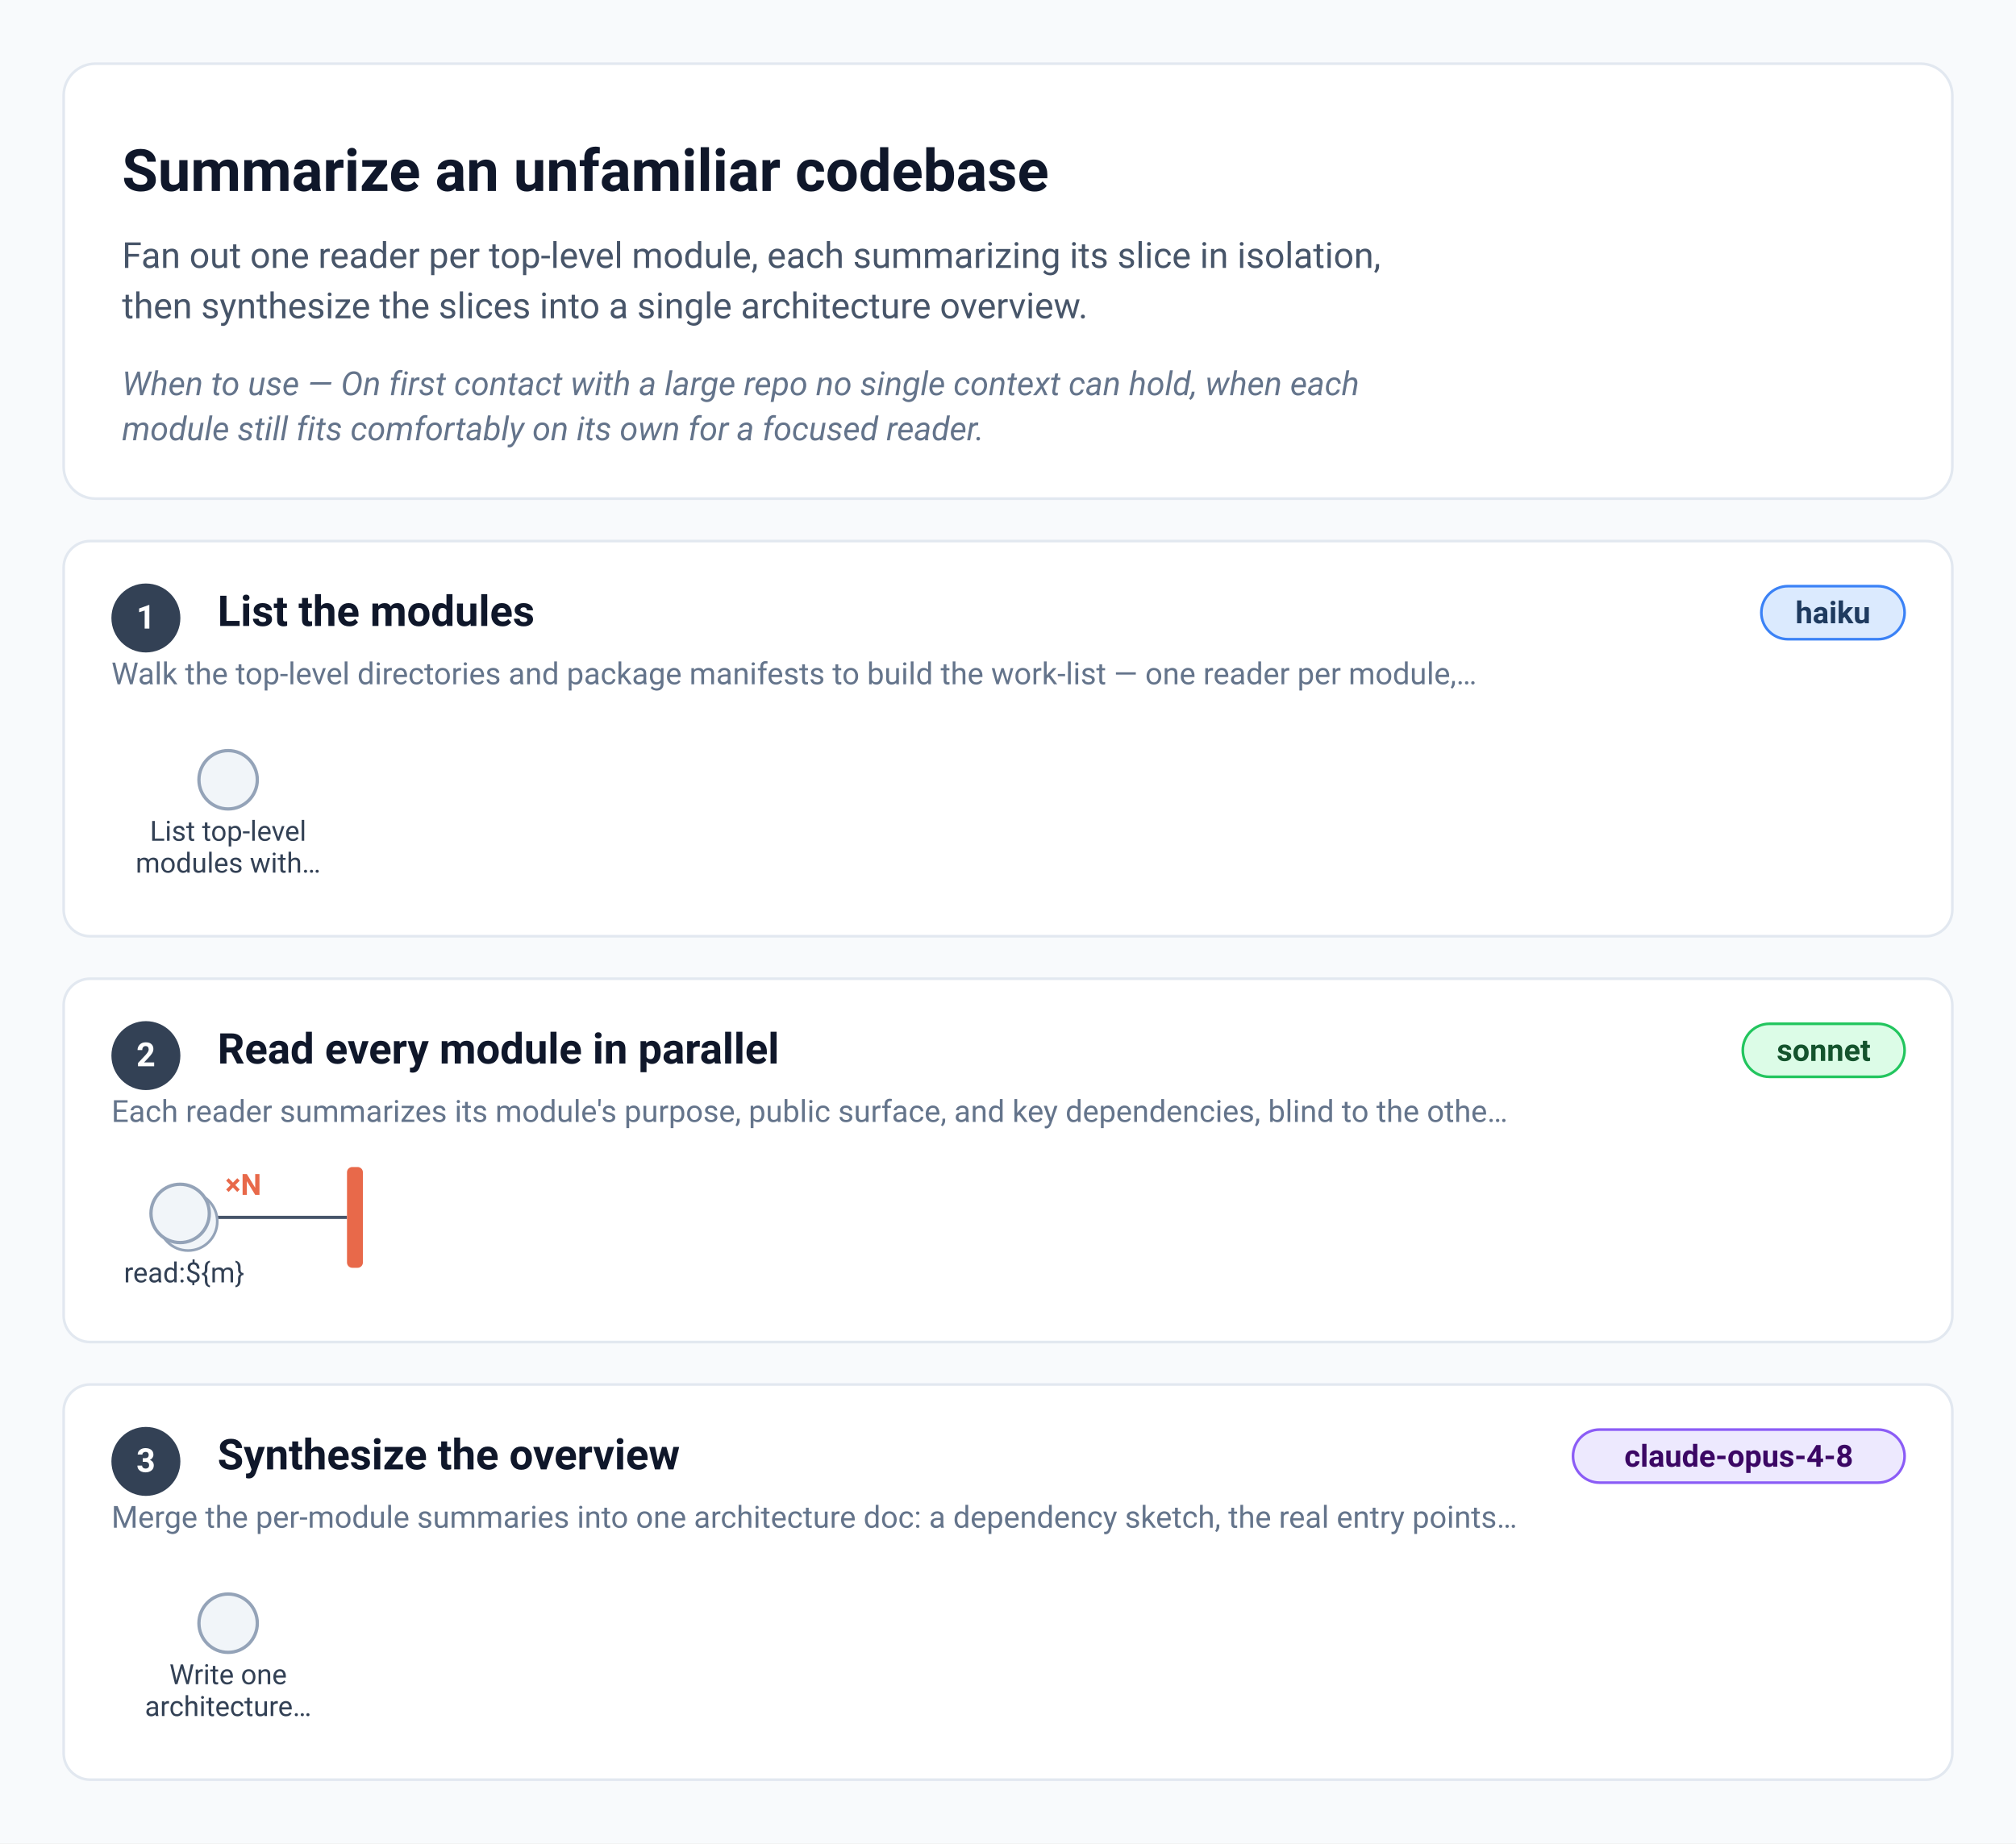
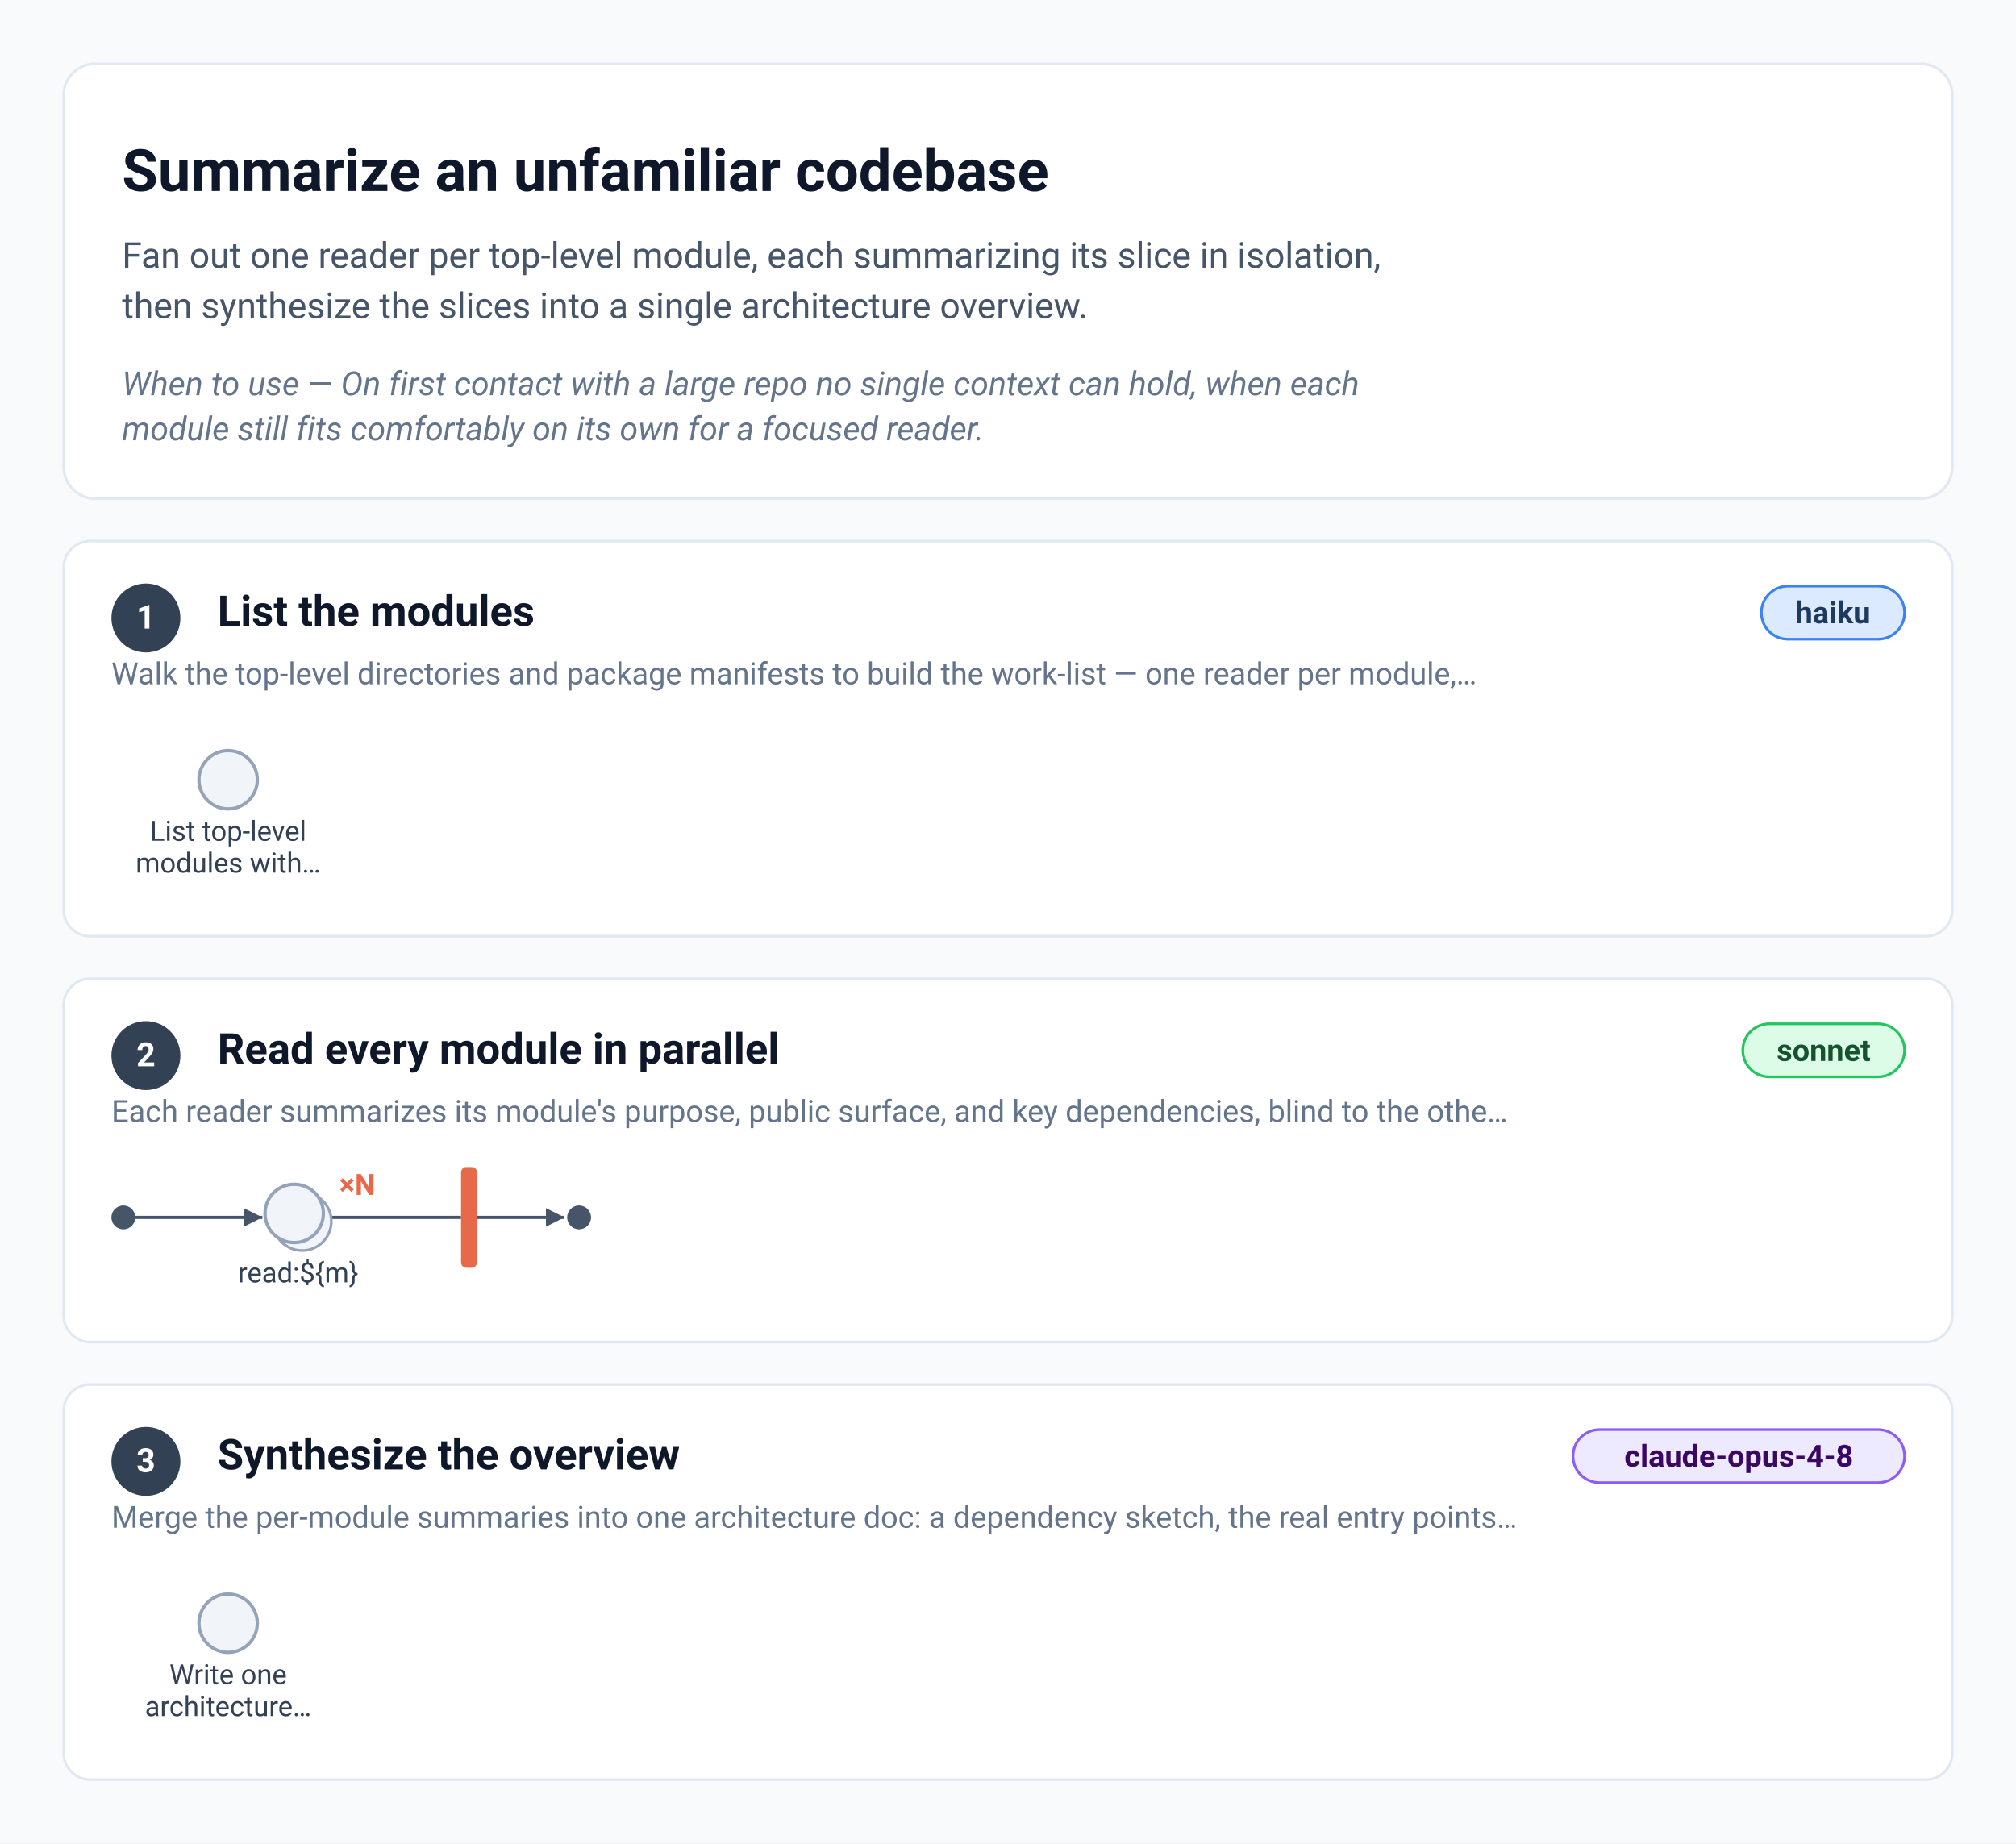
<svg xmlns="http://www.w3.org/2000/svg" width="760" height="695" viewBox="0 0 760 695" font-family="-apple-system, BlinkMacSystemFont, 'Segoe UI', Roboto, Helvetica, Arial, sans-serif">
  <rect width="760" height="695" fill="#f8fafc" />
  <g transform="translate(0 24)">
    <g class="header-card">
      <rect x="24" y="0" width="712" height="164" rx="12" fill="#ffffff" stroke="#e2e8f0" stroke-width="1" />
      <text x="46" y="48" font-size="22" fill="#0f172a" font-weight="700">Summarize an unfamiliar codebase</text>
      <text x="46" y="77" font-size="13.5" fill="#475569">Fan out one reader per top-level module, each summarizing its slice in isolation,</text>
      <text x="46" y="96" font-size="13.5" fill="#475569">then synthesize the slices into a single architecture overview.</text>
      <text x="46" y="125" font-size="12.5" fill="#64748b" font-style="italic">When to use — On first contact with a large repo no single context can hold, when each</text>
      <text x="46" y="142" font-size="12.5" fill="#64748b" font-style="italic">module still fits comfortably on its own for a focused reader.</text>
    </g>
  </g>
  <g transform="translate(0 204)">
    <g class="graph-band">
      <rect x="24" y="0" width="712" height="149" rx="10" fill="#ffffff" stroke="#e2e8f0" stroke-width="1" />
      <circle cx="55" cy="29" r="13" fill="#334155" />
      <text x="55" y="33" font-size="12.5" fill="#ffffff" font-weight="700" text-anchor="middle">1</text>
      <text x="82" y="32" font-size="16" fill="#0f172a" font-weight="700">List the modules</text>
      <rect x="664" y="17" width="54" height="20" rx="10" fill="#dbeafe" stroke="#3b82f6" stroke-width="1" />
      <text x="691" y="31" font-size="11.5" fill="#1e3a5f" font-weight="600" text-anchor="middle">haiku</text>
      <text x="42" y="54" font-size="11.5" fill="#64748b">Walk the top-level directories and package manifests to build the work-list — one reader per module,…</text>
      <g class="agent-node">
        <circle cx="86" cy="90" r="11" fill="#f1f5f9" stroke="#94a3b8" stroke-width="1.25" />
        <text x="86" y="113" font-size="10.5" fill="#334155" text-anchor="middle">List top-level</text>
        <text x="86" y="125" font-size="10.5" fill="#334155" text-anchor="middle">modules with…</text>
      </g>
    </g>
  </g>
  <g transform="translate(0 369)">
    <g class="graph-band">
      <rect x="24" y="0" width="712" height="137" rx="10" fill="#ffffff" stroke="#e2e8f0" stroke-width="1" />
      <circle cx="55" cy="29" r="13" fill="#334155" />
      <text x="55" y="33" font-size="12.5" fill="#ffffff" font-weight="700" text-anchor="middle">2</text>
      <text x="82" y="32" font-size="16" fill="#0f172a" font-weight="700">Read every module in parallel</text>
      <rect x="657" y="17" width="61" height="20" rx="10" fill="#dcfce7" stroke="#22c55e" stroke-width="1" />
      <text x="687.5" y="31" font-size="11.5" fill="#14532d" font-weight="600" text-anchor="middle">sonnet</text>
      <text x="42" y="54" font-size="11.5" fill="#64748b">Each reader summarizes its module's purpose, public surface, and key dependencies, blind to the othe…</text>
-       <path d="M 81.91 90 L 130.81 90" fill="none" stroke="#475569" stroke-width="1.2" />
+       <path d="M 51 90 L 98.91 90" fill="none" stroke="#475569" stroke-width="1.2" />
+       <g class="arrowhead">
+         <polygon points="98.91,90 91.91,93.5 91.91,86.5" fill="#475569" />
+       </g>
+       <path d="M 124.91 90 L 173.81 90" fill="none" stroke="#475569" stroke-width="1.2" />
+       <path d="M 179.81 90 L 212.81 90" fill="none" stroke="#475569" stroke-width="1.2" />
+       <g class="arrowhead">
+         <polygon points="212.81,90 205.81,93.5 205.81,86.5" fill="#475569" />
+       </g>
+       <circle class="hub" cx="46.5" cy="90" r="4.5" fill="#475569" />
      <g class="agent-node">
-         <circle cx="70.91" cy="91.5" r="11" fill="#f1f5f9" stroke="#94a3b8" stroke-width="1" />
-         <circle cx="67.91" cy="88.5" r="11" fill="#f1f5f9" stroke="#94a3b8" stroke-width="1.25" />
-         <text x="69.41" y="114.5" font-size="10.5" fill="#334155" text-anchor="middle">read:${m}</text>
-         <text class="xn-badge" x="84.91" y="81.5" font-size="11" font-weight="700" fill="#e8694a">×N</text>
+         <circle cx="113.91" cy="91.5" r="11" fill="#f1f5f9" stroke="#94a3b8" stroke-width="1" />
+         <circle cx="110.91" cy="88.5" r="11" fill="#f1f5f9" stroke="#94a3b8" stroke-width="1.25" />
+         <text x="112.41" y="114.5" font-size="10.5" fill="#334155" text-anchor="middle">read:${m}</text>
+         <text class="xn-badge" x="127.91" y="81.5" font-size="11" font-weight="700" fill="#e8694a">×N</text>
      </g>
-       <rect class="barrier" x="130.81" y="71" width="6" height="38" rx="2" fill="#e8694a" />
+       <rect class="barrier" x="173.81" y="71" width="6" height="38" rx="2" fill="#e8694a" />
+       <circle class="hub" cx="218.31" cy="90" r="4.5" fill="#475569" />
    </g>
  </g>
  <g transform="translate(0 522)">
    <g class="graph-band">
      <rect x="24" y="0" width="712" height="149" rx="10" fill="#ffffff" stroke="#e2e8f0" stroke-width="1" />
      <circle cx="55" cy="29" r="13" fill="#334155" />
      <text x="55" y="33" font-size="12.5" fill="#ffffff" font-weight="700" text-anchor="middle">3</text>
      <text x="82" y="32" font-size="16" fill="#0f172a" font-weight="700">Synthesize the overview</text>
      <rect x="593" y="17" width="125" height="20" rx="10" fill="#ede9fe" stroke="#8b5cf6" stroke-width="1" />
      <text x="655.5" y="31" font-size="11.5" fill="#3b0764" font-weight="600" text-anchor="middle">claude-opus-4-8</text>
      <text x="42" y="54" font-size="11.5" fill="#64748b">Merge the per-module summaries into one architecture doc: a dependency sketch, the real entry points…</text>
      <g class="agent-node">
        <circle cx="86" cy="90" r="11" fill="#f1f5f9" stroke="#94a3b8" stroke-width="1.25" />
        <text x="86" y="113" font-size="10.5" fill="#334155" text-anchor="middle">Write one</text>
        <text x="86" y="125" font-size="10.5" fill="#334155" text-anchor="middle">architecture…</text>
      </g>
    </g>
  </g>
</svg>
